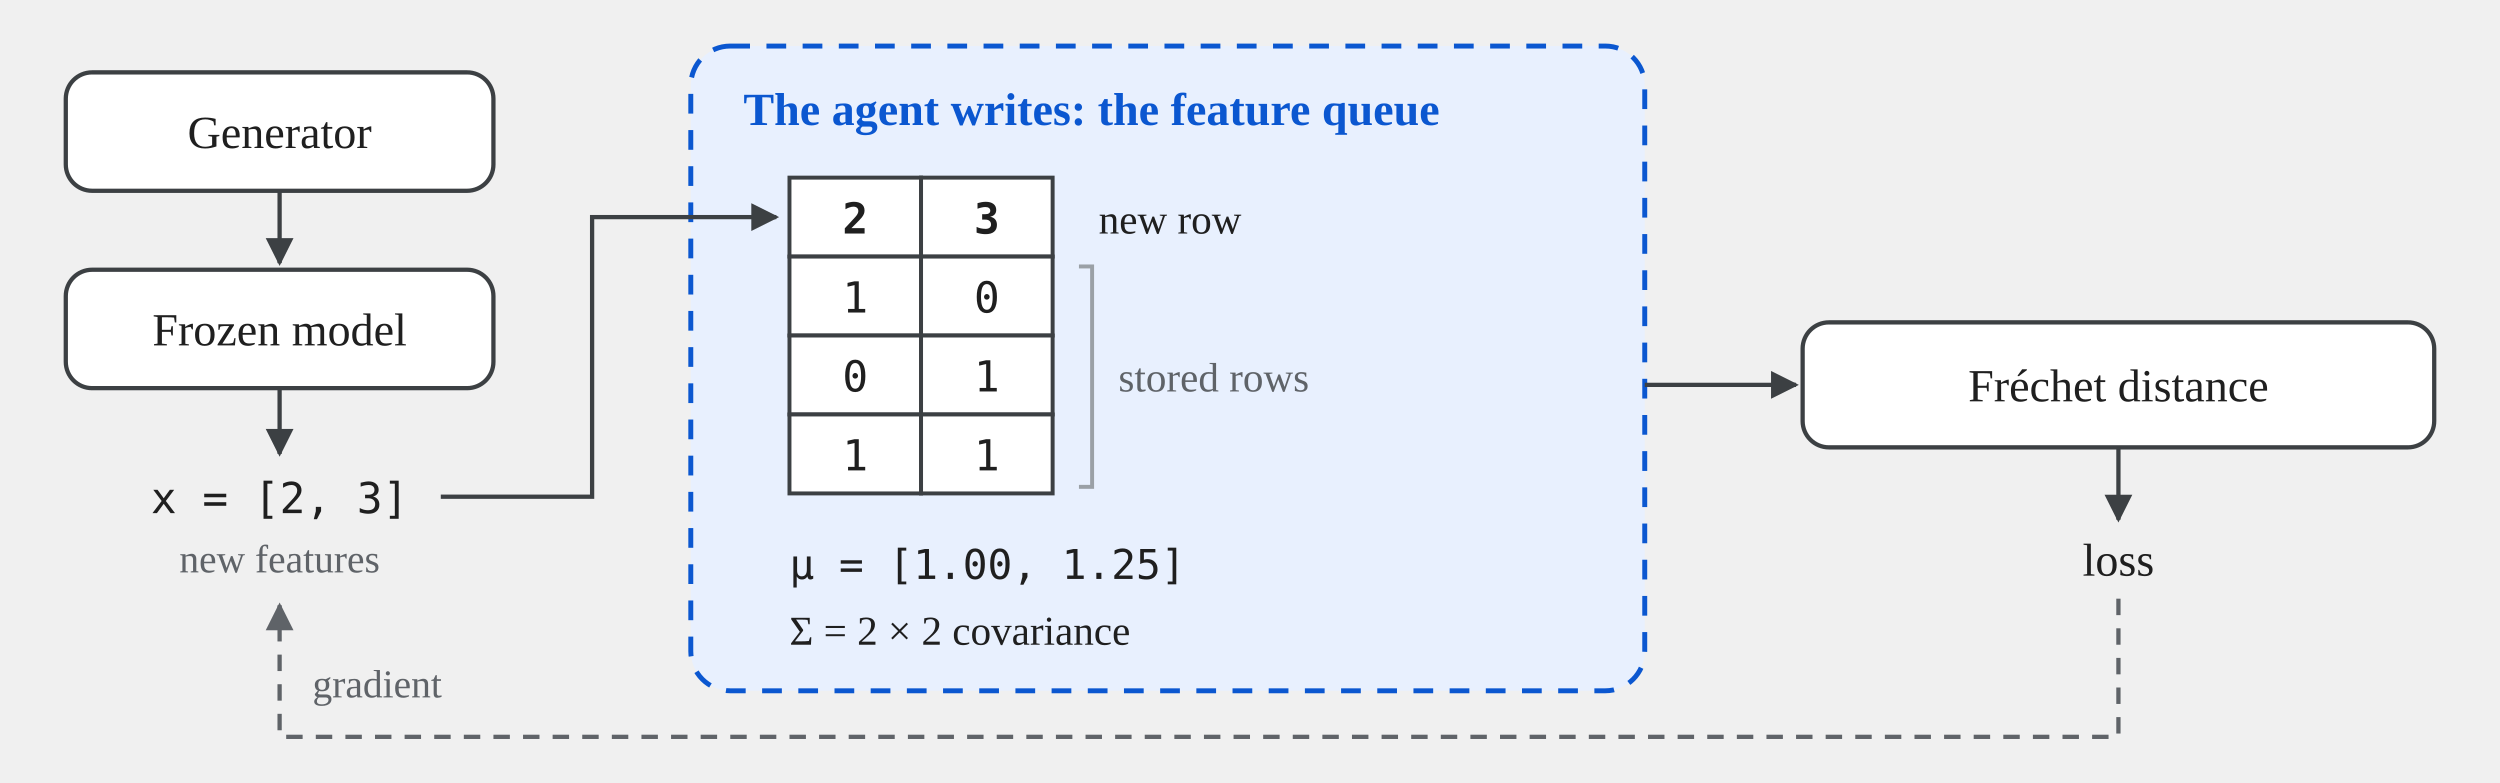
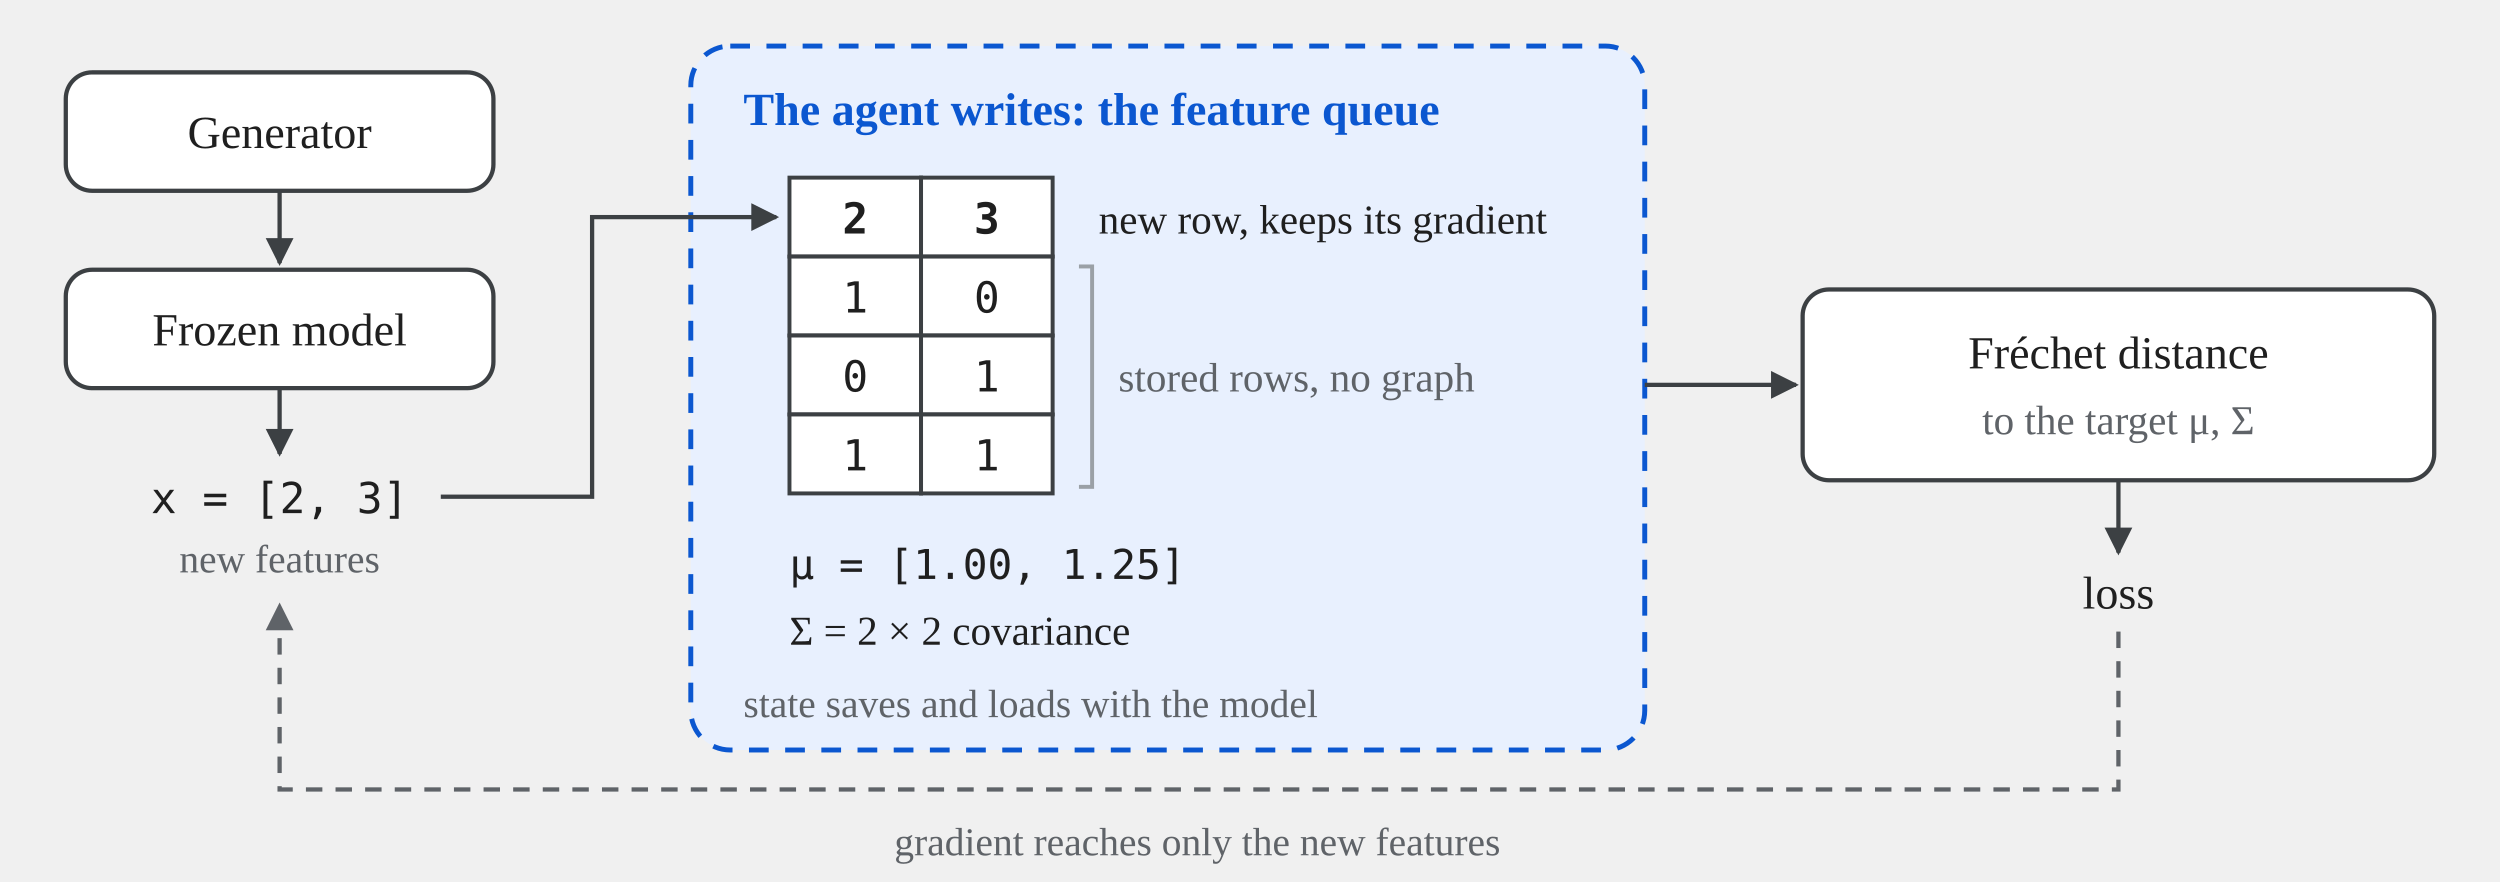
- <svg xmlns="http://www.w3.org/2000/svg" viewBox="0 22 760 238" role="img" aria-label="One training step. The generator’s images pass through a frozen feature model, giving new features x = [2, 3]. The agent writes the feature queue: x replaces one row and keeps its gradient, while stored rows carry no graph. The queue gives the mean [1.00, 1.25] and a covariance, which feed a Fréchet distance to target statistics. The loss gradient flows back only through the new features.">
+ <svg xmlns="http://www.w3.org/2000/svg" viewBox="0 22 760 268" role="img" aria-label="One training step. The generator’s images pass through a frozen feature model, giving new features x = [2, 3]. The agent writes the feature queue: x replaces one row and keeps its gradient, while stored rows carry no graph. The queue gives the mean [1.00, 1.25] and a covariance, which feed a Fréchet distance to target statistics. The loss gradient flows back only through the new features.">
  <defs>
    <marker id="differentiable-population-statistics-ar" viewBox="0 0 10 10" refX="9" refY="5" markerWidth="6.5" markerHeight="6.5" orient="auto">
      <path d="M0 0L10 5L0 10z" fill="#3c4043" />
    </marker>
    <marker id="differentiable-population-statistics-ag" viewBox="0 0 10 10" refX="9" refY="5" markerWidth="6.5" markerHeight="6.5" orient="auto">
      <path d="M0 0L10 5L0 10z" fill="#5f6368" />
    </marker>
  </defs>
  <rect x="20" y="44" width="130" height="36" rx="8" fill="#fff" stroke="#3c4043" stroke-width="1.3" />
  <text x="85" y="67" font-size="14" text-anchor="middle" fill="#1f1f1f">Generator</text>
  <line x1="85" y1="80" x2="85" y2="102" stroke="#3c4043" stroke-width="1.3" marker-end="url(#differentiable-population-statistics-ar)" />
  <rect x="20" y="104" width="130" height="36" rx="8" fill="#fff" stroke="#3c4043" stroke-width="1.3" />
  <text x="85" y="127" font-size="14" text-anchor="middle" fill="#1f1f1f">Frozen model</text>
  <line x1="85" y1="140" x2="85" y2="160" stroke="#3c4043" stroke-width="1.3" marker-end="url(#differentiable-population-statistics-ar)" />
  <text x="85" y="178" font-size="13" text-anchor="middle" fill="#1f1f1f" font-family="ui-monospace,Menlo,monospace">x = [2, 3]</text>
  <text x="85" y="196" font-size="12" text-anchor="middle" fill="#5f6368">new features</text>
-   <rect x="210" y="36" width="290" height="196" rx="12" fill="#e8f0fe" stroke="#0b57d0" stroke-width="1.5" stroke-dasharray="6 5" />
+   <rect x="210" y="36" width="290" height="214" rx="12" fill="#e8f0fe" stroke="#0b57d0" stroke-width="1.5" stroke-dasharray="6 5" />
  <path d="M134 173 H180 V88 H236" fill="none" stroke="#3c4043" stroke-width="1.3" marker-end="url(#differentiable-population-statistics-ar)" />
  <text x="226" y="60" font-size="14" font-weight="600" fill="#0b57d0">The agent writes: the feature queue</text>
  <rect x="240" y="76" width="40" height="24" fill="#fff" stroke="#3c4043" stroke-width="1.2" />
  <text x="260" y="93" font-size="13" text-anchor="middle" fill="#1f1f1f" font-weight="600" font-family="ui-monospace,Menlo,monospace">2</text>
  <rect x="280" y="76" width="40" height="24" fill="#fff" stroke="#3c4043" stroke-width="1.2" />
  <text x="300" y="93" font-size="13" text-anchor="middle" fill="#1f1f1f" font-weight="600" font-family="ui-monospace,Menlo,monospace">3</text>
  <rect x="240" y="100" width="40" height="24" fill="#fff" stroke="#3c4043" stroke-width="1.2" />
  <text x="260" y="117" font-size="13" text-anchor="middle" fill="#1f1f1f" font-family="ui-monospace,Menlo,monospace">1</text>
  <rect x="280" y="100" width="40" height="24" fill="#fff" stroke="#3c4043" stroke-width="1.2" />
  <text x="300" y="117" font-size="13" text-anchor="middle" fill="#1f1f1f" font-family="ui-monospace,Menlo,monospace">0</text>
  <rect x="240" y="124" width="40" height="24" fill="#fff" stroke="#3c4043" stroke-width="1.2" />
  <text x="260" y="141" font-size="13" text-anchor="middle" fill="#1f1f1f" font-family="ui-monospace,Menlo,monospace">0</text>
  <rect x="280" y="124" width="40" height="24" fill="#fff" stroke="#3c4043" stroke-width="1.2" />
  <text x="300" y="141" font-size="13" text-anchor="middle" fill="#1f1f1f" font-family="ui-monospace,Menlo,monospace">1</text>
  <rect x="240" y="148" width="40" height="24" fill="#fff" stroke="#3c4043" stroke-width="1.2" />
  <text x="260" y="165" font-size="13" text-anchor="middle" fill="#1f1f1f" font-family="ui-monospace,Menlo,monospace">1</text>
  <rect x="280" y="148" width="40" height="24" fill="#fff" stroke="#3c4043" stroke-width="1.2" />
  <text x="300" y="165" font-size="13" text-anchor="middle" fill="#1f1f1f" font-family="ui-monospace,Menlo,monospace">1</text>
-   <text x="334" y="93" font-size="12.5" fill="#1f1f1f">new row</text>
+   <text x="334" y="93" font-size="12.5" fill="#1f1f1f">new row, keeps its gradient</text>
  <path d="M328 103 H332 V170 H328" fill="none" stroke="#9aa0a6" stroke-width="1.2" />
-   <text x="340" y="141" font-size="12.5" fill="#5f6368">stored rows</text>
+   <text x="340" y="141" font-size="12.5" fill="#5f6368">stored rows, no graph</text>
  <text x="240" y="198" font-size="12.5" fill="#1f1f1f" font-family="ui-monospace,Menlo,monospace">μ = [1.00, 1.25]</text>
  <text x="240" y="218" font-size="12.5" fill="#1f1f1f">Σ = 2 × 2 covariance</text>
+   <text x="226" y="240" font-size="12" fill="#5f6368">state saves and loads with the model</text>
  <line x1="500" y1="139" x2="546" y2="139" stroke="#3c4043" stroke-width="1.3" marker-end="url(#differentiable-population-statistics-ar)" />
-   <rect x="548" y="120" width="192" height="38" rx="8" fill="#fff" stroke="#3c4043" stroke-width="1.3" />
-   <text x="644" y="144" font-size="14" text-anchor="middle" fill="#1f1f1f">Fréchet distance</text>
-   <line x1="644" y1="158" x2="644" y2="180" stroke="#3c4043" stroke-width="1.3" marker-end="url(#differentiable-population-statistics-ar)" />
-   <text x="644" y="197" font-size="14" text-anchor="middle" fill="#1f1f1f">loss</text>
-   <path d="M644 204 V246 H85 V206" fill="none" stroke="#5f6368" stroke-width="1.3" stroke-dasharray="5 4" marker-end="url(#differentiable-population-statistics-ag)" />
-   <text x="95" y="234" font-size="12" fill="#5f6368">gradient</text>
+   <rect x="548" y="110" width="192" height="58" rx="8" fill="#fff" stroke="#3c4043" stroke-width="1.3" />
+   <text x="644" y="134" font-size="14" text-anchor="middle" fill="#1f1f1f">Fréchet distance</text>
+   <text x="644" y="154" font-size="12.5" text-anchor="middle" fill="#5f6368">to the target μ, Σ</text>
+   <line x1="644" y1="168" x2="644" y2="190" stroke="#3c4043" stroke-width="1.3" marker-end="url(#differentiable-population-statistics-ar)" />
+   <text x="644" y="207" font-size="14" text-anchor="middle" fill="#1f1f1f">loss</text>
+   <path d="M644 214 V262 H85 V206" fill="none" stroke="#5f6368" stroke-width="1.3" stroke-dasharray="5 4" marker-end="url(#differentiable-population-statistics-ag)" />
+   <text x="364" y="282" font-size="12" text-anchor="middle" fill="#5f6368">gradient reaches only the new features</text>
</svg>
